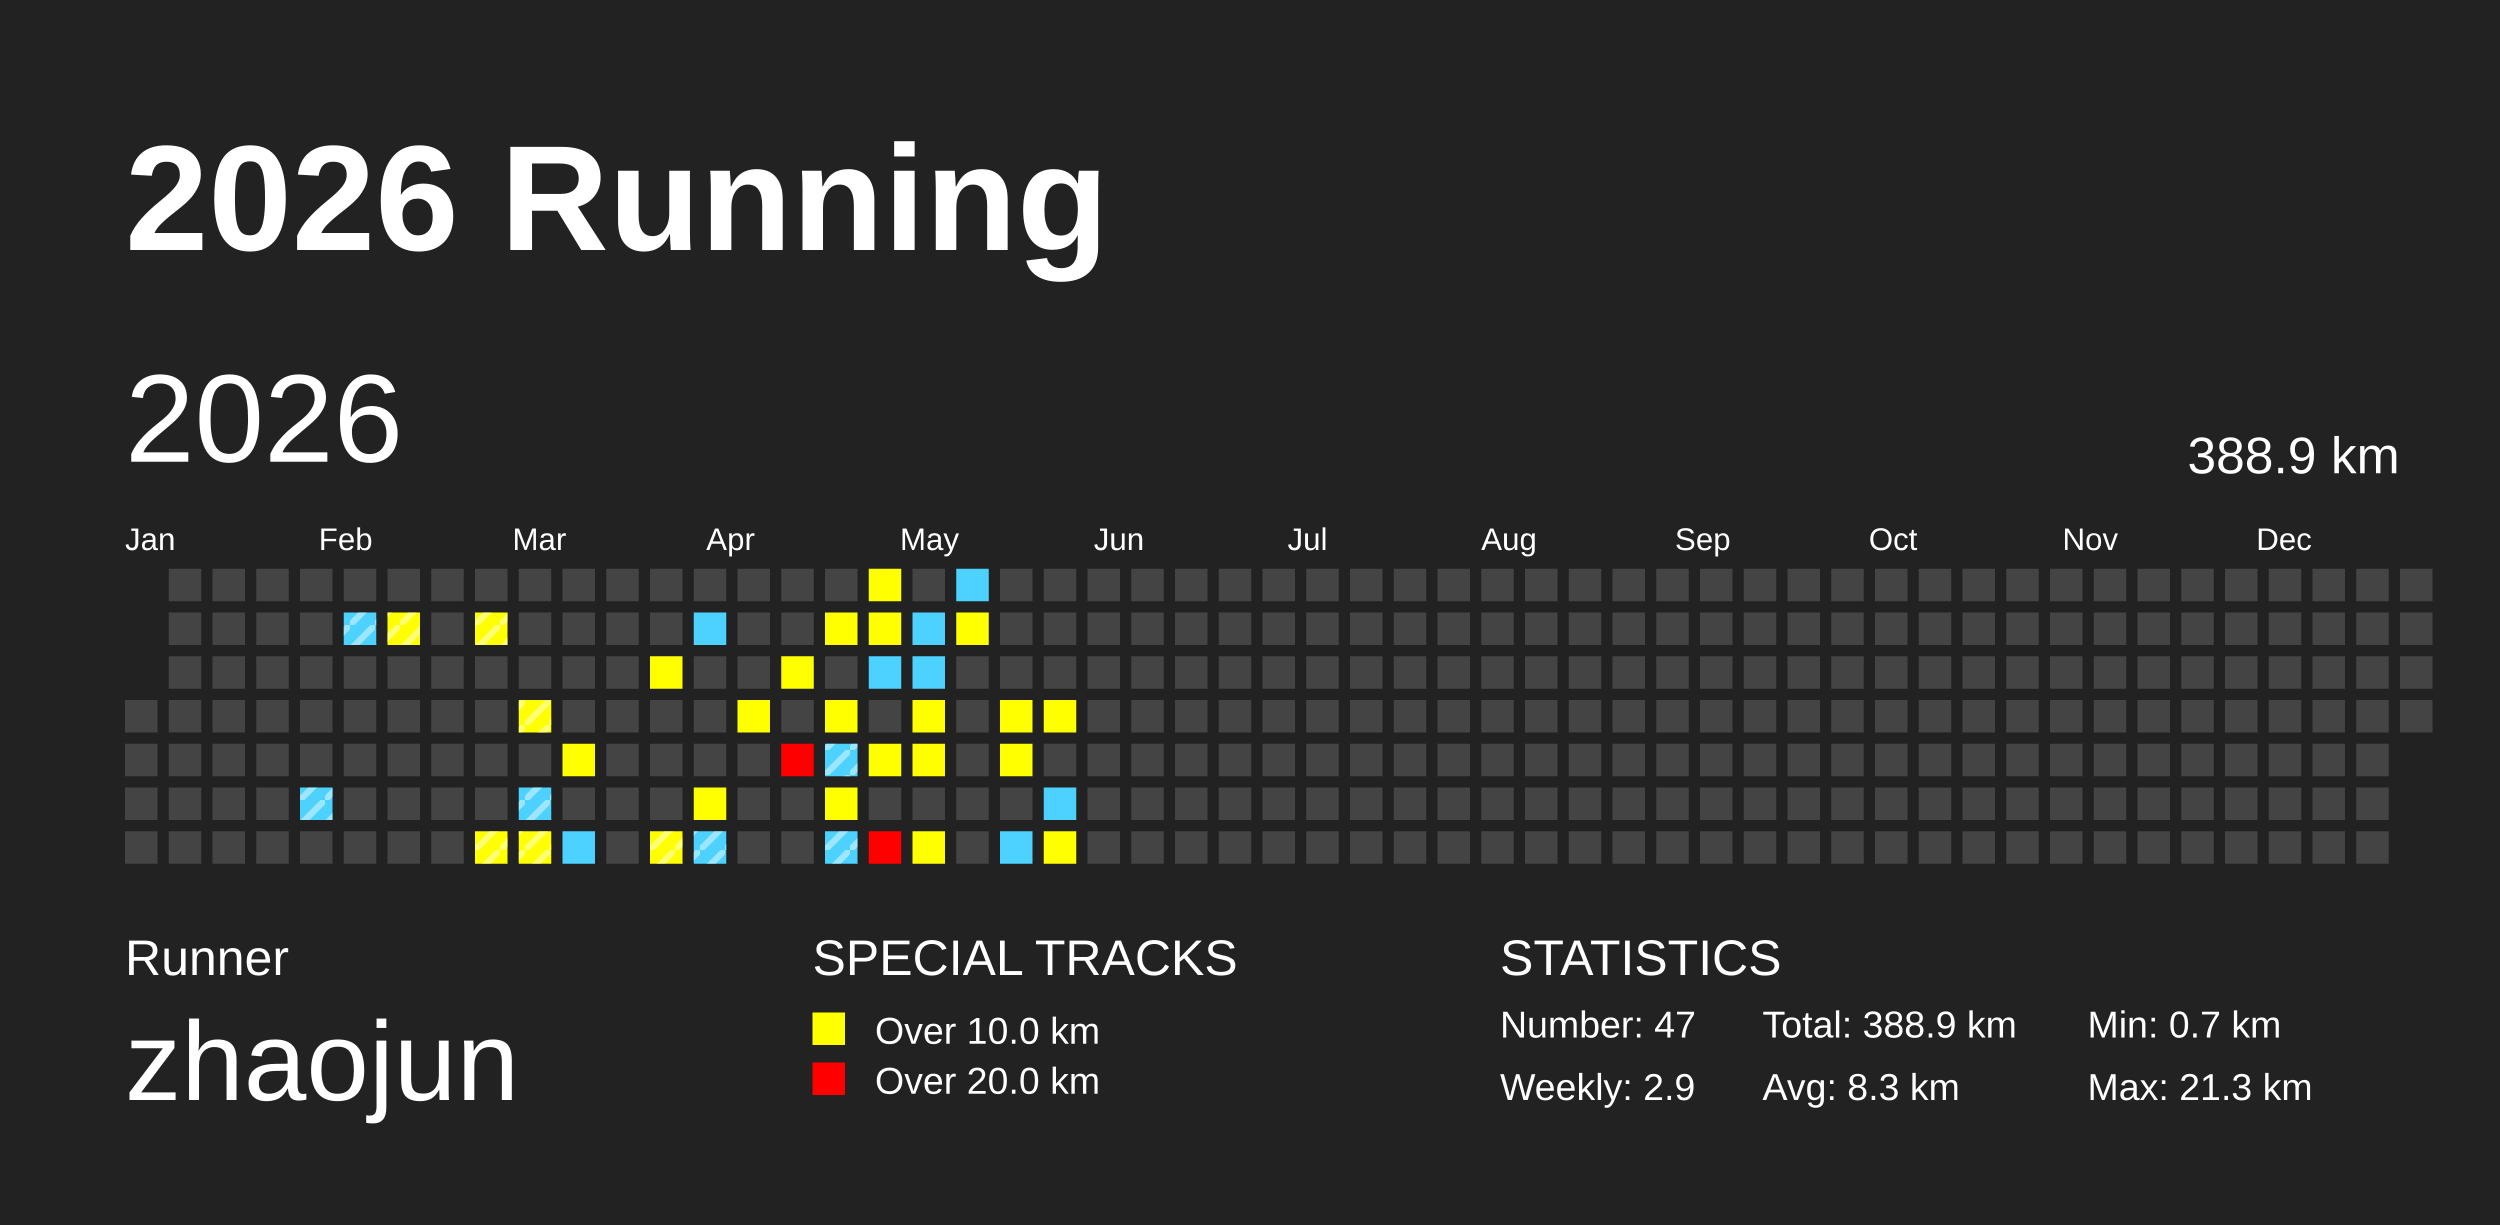
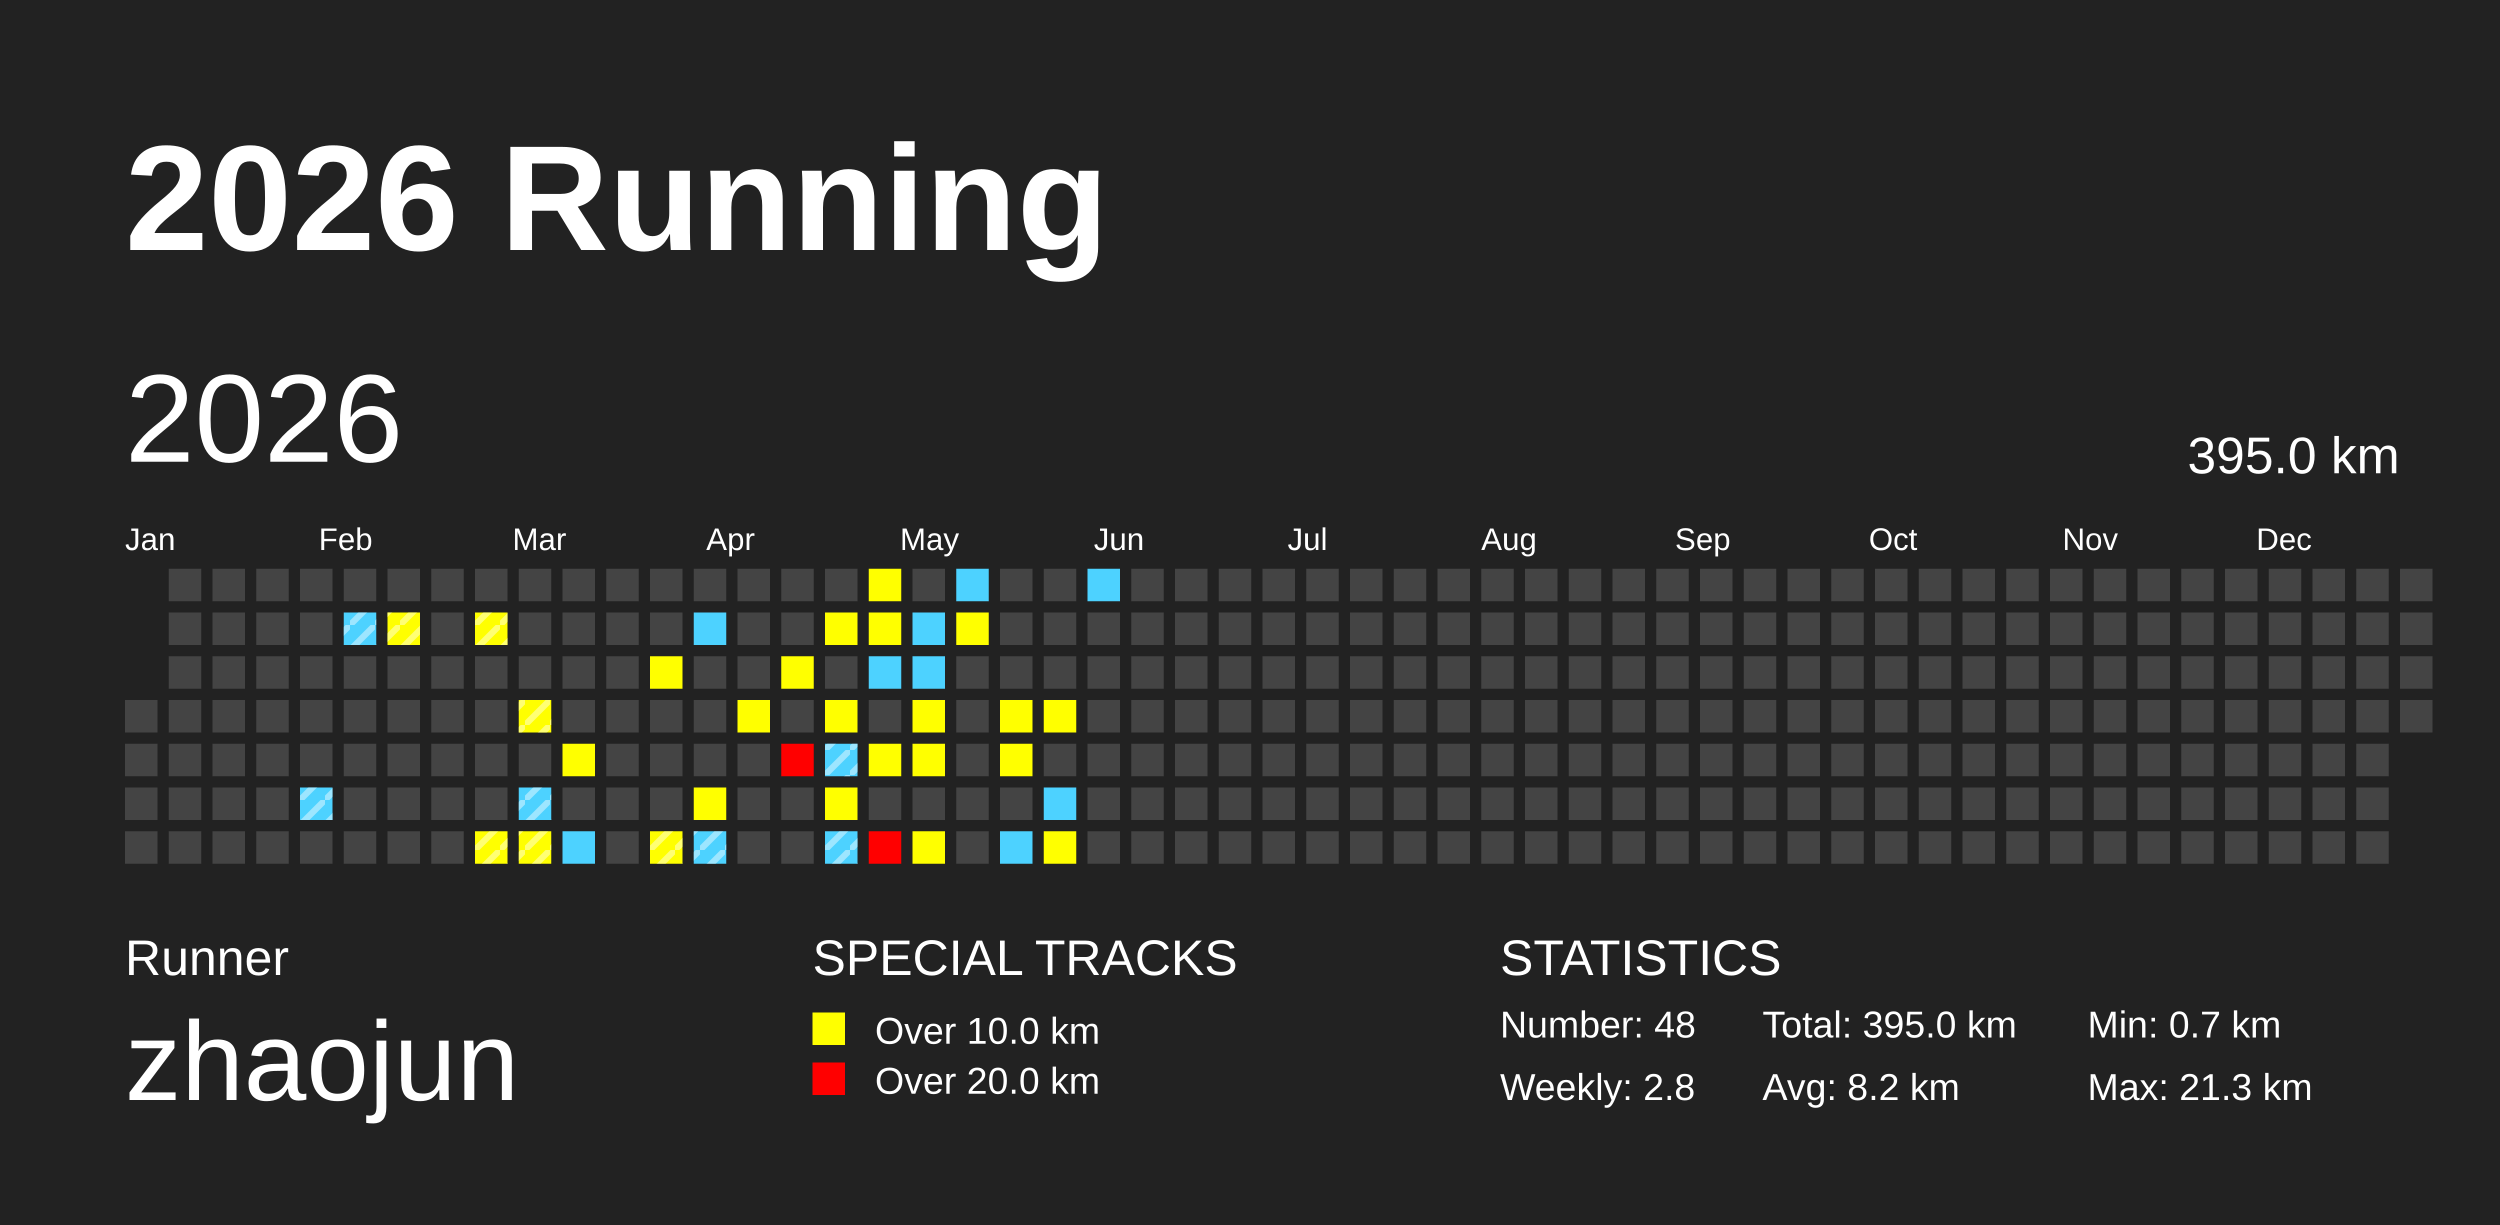
<svg xmlns="http://www.w3.org/2000/svg" baseProfile="full" height="98mm" version="1.1" viewBox="0,0,200,98" width="200mm">
  <defs>
    <pattern height="2" id="indoor-stripe" patternUnits="userSpaceOnUse" width="2">
      <line stroke="white" stroke-opacity="0.45" stroke-width="0.5" x1="0" x2="2" y1="2" y2="0" />
    </pattern>
  </defs>
  <rect fill="#222222" height="98" width="200" x="0" y="0" />
  <text fill="#FFFFFF" style="font-size:12px; font-family:Arial; font-weight:bold;" x="10" y="20">2026 Running</text>
  <text fill="#FFFFFF" style="font-size:4px; font-family:Arial" x="10" y="78">Runner</text>
  <text fill="#FFFFFF" style="font-size:9px; font-family:Arial" x="10" y="88">zhaojun</text>
  <text fill="#FFFFFF" style="font-size:4px; font-family:Arial" x="65" y="78">SPECIAL TRACKS</text>
  <rect fill="yellow" height="2.6" width="2.6" x="65" y="81" />
  <text fill="#FFFFFF" style="font-size:3px; font-family:Arial" x="70" y="83.5">Over 10.0 km</text>
  <rect fill="red" height="2.6" width="2.6" x="65" y="85" />
  <text fill="#FFFFFF" style="font-size:3px; font-family:Arial" x="70" y="87.5">Over 20.0 km</text>
  <text fill="#FFFFFF" style="font-size:4px; font-family:Arial" x="120" y="78">STATISTICS</text>
-   <text fill="#FFFFFF" style="font-size:3px; font-family:Arial" x="120" y="83">Number: 47</text>
-   <text fill="#FFFFFF" style="font-size:3px; font-family:Arial" x="120" y="88">Weekly: 2.9</text>
-   <text fill="#FFFFFF" style="font-size:3px; font-family:Arial" x="141" y="83">Total: 388.9 km</text>
-   <text fill="#FFFFFF" style="font-size:3px; font-family:Arial" x="141" y="88">Avg: 8.3 km</text>
+   <text fill="#FFFFFF" style="font-size:3px; font-family:Arial" x="120" y="83">Number: 48</text>
+   <text fill="#FFFFFF" style="font-size:3px; font-family:Arial" x="120" y="88">Weekly: 2.8</text>
+   <text fill="#FFFFFF" style="font-size:3px; font-family:Arial" x="141" y="83">Total: 395.0 km</text>
+   <text fill="#FFFFFF" style="font-size:3px; font-family:Arial" x="141" y="88">Avg: 8.2 km</text>
  <text fill="#FFFFFF" style="font-size:3px; font-family:Arial" x="167" y="83">Min: 0.7 km</text>
  <text fill="#FFFFFF" style="font-size:3px; font-family:Arial" x="167" y="88">Max: 21.3 km</text>
  <text dominant-baseline="hanging" fill="#FFFFFF" style="font-size:10.0px; font-family:Arial;" x="10" y="30">2026</text>
-   <text dominant-baseline="hanging" fill="#FFFFFF" style="font-size:4.125px; font-family:Arial;" x="175" y="35">388.9 km</text>
+   <text dominant-baseline="hanging" fill="#FFFFFF" style="font-size:4.125px; font-family:Arial;" x="175" y="35">395.0 km</text>
  <text fill="#FFFFFF" style="font-size:2.5px; font-family:Arial" x="10.0" y="44">Jan</text>
  <text fill="#FFFFFF" style="font-size:2.5px; font-family:Arial" x="25.5" y="44">Feb</text>
  <text fill="#FFFFFF" style="font-size:2.5px; font-family:Arial" x="41.0" y="44">Mar</text>
  <text fill="#FFFFFF" style="font-size:2.5px; font-family:Arial" x="56.5" y="44">Apr</text>
  <text fill="#FFFFFF" style="font-size:2.5px; font-family:Arial" x="72.0" y="44">May</text>
  <text fill="#FFFFFF" style="font-size:2.5px; font-family:Arial" x="87.5" y="44">Jun</text>
  <text fill="#FFFFFF" style="font-size:2.5px; font-family:Arial" x="103.0" y="44">Jul</text>
  <text fill="#FFFFFF" style="font-size:2.5px; font-family:Arial" x="118.5" y="44">Aug</text>
  <text fill="#FFFFFF" style="font-size:2.5px; font-family:Arial" x="134.0" y="44">Sep</text>
  <text fill="#FFFFFF" style="font-size:2.5px; font-family:Arial" x="149.5" y="44">Oct</text>
  <text fill="#FFFFFF" style="font-size:2.5px; font-family:Arial" x="165.0" y="44">Nov</text>
  <text fill="#FFFFFF" style="font-size:2.5px; font-family:Arial" x="180.5" y="44">Dec</text>
  <rect fill="#444444" height="2.6" width="2.6" x="10.0" y="56.0" />
  <rect fill="#444444" height="2.6" width="2.6" x="10.0" y="59.5" />
  <rect fill="#444444" height="2.6" width="2.6" x="10.0" y="63.0" />
  <rect fill="#444444" height="2.6" width="2.6" x="10.0" y="66.5" />
  <rect fill="#444444" height="2.6" width="2.6" x="13.5" y="45.5" />
  <rect fill="#444444" height="2.6" width="2.6" x="13.5" y="49.0" />
  <rect fill="#444444" height="2.6" width="2.6" x="13.5" y="52.5" />
  <rect fill="#444444" height="2.6" width="2.6" x="13.5" y="56.0" />
  <rect fill="#444444" height="2.6" width="2.6" x="13.5" y="59.5" />
  <rect fill="#444444" height="2.6" width="2.6" x="13.5" y="63.0" />
  <rect fill="#444444" height="2.6" width="2.6" x="13.5" y="66.5" />
  <rect fill="#444444" height="2.6" width="2.6" x="17.0" y="45.5" />
  <rect fill="#444444" height="2.6" width="2.6" x="17.0" y="49.0" />
  <rect fill="#444444" height="2.6" width="2.6" x="17.0" y="52.5" />
  <rect fill="#444444" height="2.6" width="2.6" x="17.0" y="56.0" />
  <rect fill="#444444" height="2.6" width="2.6" x="17.0" y="59.5" />
  <rect fill="#444444" height="2.6" width="2.6" x="17.0" y="63.0" />
  <rect fill="#444444" height="2.6" width="2.6" x="17.0" y="66.5" />
  <rect fill="#444444" height="2.6" width="2.6" x="20.5" y="45.5" />
  <rect fill="#444444" height="2.6" width="2.6" x="20.5" y="49.0" />
  <rect fill="#444444" height="2.6" width="2.6" x="20.5" y="52.5" />
  <rect fill="#444444" height="2.6" width="2.6" x="20.5" y="56.0" />
  <rect fill="#444444" height="2.6" width="2.6" x="20.5" y="59.5" />
  <rect fill="#444444" height="2.6" width="2.6" x="20.5" y="63.0" />
  <rect fill="#444444" height="2.6" width="2.6" x="20.5" y="66.5" />
  <rect fill="#444444" height="2.6" width="2.6" x="24.0" y="45.5" />
  <rect fill="#444444" height="2.6" width="2.6" x="24.0" y="49.0" />
  <rect fill="#444444" height="2.6" width="2.6" x="24.0" y="52.5" />
  <rect fill="#444444" height="2.6" width="2.6" x="24.0" y="56.0" />
  <rect fill="#444444" height="2.6" width="2.6" x="24.0" y="59.5" />
  <rect fill="#4dd2ff" height="2.6" width="2.6" x="24.0" y="63.0" />
  <rect fill="url(#indoor-stripe)" height="2.6" style="pointer-events: none;" width="2.6" x="24.0" y="63.0" />
  <rect fill="#444444" height="2.6" width="2.6" x="24.0" y="66.5" />
  <rect fill="#444444" height="2.6" width="2.6" x="27.5" y="45.5" />
  <rect fill="#4dd2ff" height="2.6" width="2.6" x="27.5" y="49.0" />
  <rect fill="url(#indoor-stripe)" height="2.6" style="pointer-events: none;" width="2.6" x="27.5" y="49.0" />
  <rect fill="#444444" height="2.6" width="2.6" x="27.5" y="52.5" />
  <rect fill="#444444" height="2.6" width="2.6" x="27.5" y="56.0" />
  <rect fill="#444444" height="2.6" width="2.6" x="27.5" y="59.5" />
  <rect fill="#444444" height="2.6" width="2.6" x="27.5" y="63.0" />
  <rect fill="#444444" height="2.6" width="2.6" x="27.5" y="66.5" />
  <rect fill="#444444" height="2.6" width="2.6" x="31.0" y="45.5" />
  <rect fill="yellow" height="2.6" width="2.6" x="31.0" y="49.0" />
  <rect fill="url(#indoor-stripe)" height="2.6" style="pointer-events: none;" width="2.6" x="31.0" y="49.0" />
  <rect fill="#444444" height="2.6" width="2.6" x="31.0" y="52.5" />
  <rect fill="#444444" height="2.6" width="2.6" x="31.0" y="56.0" />
  <rect fill="#444444" height="2.6" width="2.6" x="31.0" y="59.5" />
  <rect fill="#444444" height="2.6" width="2.6" x="31.0" y="63.0" />
  <rect fill="#444444" height="2.6" width="2.6" x="31.0" y="66.5" />
  <rect fill="#444444" height="2.6" width="2.6" x="34.5" y="45.5" />
  <rect fill="#444444" height="2.6" width="2.6" x="34.5" y="49.0" />
  <rect fill="#444444" height="2.6" width="2.6" x="34.5" y="52.5" />
  <rect fill="#444444" height="2.6" width="2.6" x="34.5" y="56.0" />
  <rect fill="#444444" height="2.6" width="2.6" x="34.5" y="59.5" />
  <rect fill="#444444" height="2.6" width="2.6" x="34.5" y="63.0" />
  <rect fill="#444444" height="2.6" width="2.6" x="34.5" y="66.5" />
  <rect fill="#444444" height="2.6" width="2.6" x="38.0" y="45.5" />
  <rect fill="yellow" height="2.6" width="2.6" x="38.0" y="49.0" />
  <rect fill="url(#indoor-stripe)" height="2.6" style="pointer-events: none;" width="2.6" x="38.0" y="49.0" />
  <rect fill="#444444" height="2.6" width="2.6" x="38.0" y="52.5" />
  <rect fill="#444444" height="2.6" width="2.6" x="38.0" y="56.0" />
  <rect fill="#444444" height="2.6" width="2.6" x="38.0" y="59.5" />
  <rect fill="#444444" height="2.6" width="2.6" x="38.0" y="63.0" />
  <rect fill="yellow" height="2.6" width="2.6" x="38.0" y="66.5" />
  <rect fill="url(#indoor-stripe)" height="2.6" style="pointer-events: none;" width="2.6" x="38.0" y="66.5" />
  <rect fill="#444444" height="2.6" width="2.6" x="41.5" y="45.5" />
  <rect fill="#444444" height="2.6" width="2.6" x="41.5" y="49.0" />
  <rect fill="#444444" height="2.6" width="2.6" x="41.5" y="52.5" />
  <rect fill="yellow" height="2.6" width="2.6" x="41.5" y="56.0" />
  <rect fill="url(#indoor-stripe)" height="2.6" style="pointer-events: none;" width="2.6" x="41.5" y="56.0" />
  <rect fill="#444444" height="2.6" width="2.6" x="41.5" y="59.5" />
  <rect fill="#4dd2ff" height="2.6" width="2.6" x="41.5" y="63.0" />
  <rect fill="url(#indoor-stripe)" height="2.6" style="pointer-events: none;" width="2.6" x="41.5" y="63.0" />
  <rect fill="yellow" height="2.6" width="2.6" x="41.5" y="66.5" />
  <rect fill="url(#indoor-stripe)" height="2.6" style="pointer-events: none;" width="2.6" x="41.5" y="66.5" />
  <rect fill="#444444" height="2.6" width="2.6" x="45.0" y="45.5" />
  <rect fill="#444444" height="2.6" width="2.6" x="45.0" y="49.0" />
  <rect fill="#444444" height="2.6" width="2.6" x="45.0" y="52.5" />
  <rect fill="#444444" height="2.6" width="2.6" x="45.0" y="56.0" />
  <rect fill="yellow" height="2.6" width="2.6" x="45.0" y="59.5" />
  <rect fill="#444444" height="2.6" width="2.6" x="45.0" y="63.0" />
  <rect fill="#4dd2ff" height="2.6" width="2.6" x="45.0" y="66.5" />
  <rect fill="#444444" height="2.6" width="2.6" x="48.5" y="45.5" />
  <rect fill="#444444" height="2.6" width="2.6" x="48.5" y="49.0" />
  <rect fill="#444444" height="2.6" width="2.6" x="48.5" y="52.5" />
  <rect fill="#444444" height="2.6" width="2.6" x="48.5" y="56.0" />
  <rect fill="#444444" height="2.6" width="2.6" x="48.5" y="59.5" />
  <rect fill="#444444" height="2.6" width="2.6" x="48.5" y="63.0" />
  <rect fill="#444444" height="2.6" width="2.6" x="48.5" y="66.5" />
  <rect fill="#444444" height="2.6" width="2.6" x="52.0" y="45.5" />
  <rect fill="#444444" height="2.6" width="2.6" x="52.0" y="49.0" />
  <rect fill="yellow" height="2.6" width="2.6" x="52.0" y="52.5" />
  <rect fill="#444444" height="2.6" width="2.6" x="52.0" y="56.0" />
  <rect fill="#444444" height="2.6" width="2.6" x="52.0" y="59.5" />
  <rect fill="#444444" height="2.6" width="2.6" x="52.0" y="63.0" />
  <rect fill="yellow" height="2.6" width="2.6" x="52.0" y="66.5" />
  <rect fill="url(#indoor-stripe)" height="2.6" style="pointer-events: none;" width="2.6" x="52.0" y="66.5" />
  <rect fill="#444444" height="2.6" width="2.6" x="55.5" y="45.5" />
  <rect fill="#4dd2ff" height="2.6" width="2.6" x="55.5" y="49.0" />
  <rect fill="#444444" height="2.6" width="2.6" x="55.5" y="52.5" />
  <rect fill="#444444" height="2.6" width="2.6" x="55.5" y="56.0" />
  <rect fill="#444444" height="2.6" width="2.6" x="55.5" y="59.5" />
  <rect fill="yellow" height="2.6" width="2.6" x="55.5" y="63.0" />
  <rect fill="#4dd2ff" height="2.6" width="2.6" x="55.5" y="66.5" />
  <rect fill="url(#indoor-stripe)" height="2.6" style="pointer-events: none;" width="2.6" x="55.5" y="66.5" />
  <rect fill="#444444" height="2.6" width="2.6" x="59.0" y="45.5" />
  <rect fill="#444444" height="2.6" width="2.6" x="59.0" y="49.0" />
  <rect fill="#444444" height="2.6" width="2.6" x="59.0" y="52.5" />
  <rect fill="yellow" height="2.6" width="2.6" x="59.0" y="56.0" />
  <rect fill="#444444" height="2.6" width="2.6" x="59.0" y="59.5" />
  <rect fill="#444444" height="2.6" width="2.6" x="59.0" y="63.0" />
  <rect fill="#444444" height="2.6" width="2.6" x="59.0" y="66.5" />
  <rect fill="#444444" height="2.6" width="2.6" x="62.5" y="45.5" />
  <rect fill="#444444" height="2.6" width="2.6" x="62.5" y="49.0" />
  <rect fill="yellow" height="2.6" width="2.6" x="62.5" y="52.5" />
  <rect fill="#444444" height="2.6" width="2.6" x="62.5" y="56.0" />
  <rect fill="red" height="2.6" width="2.6" x="62.5" y="59.5" />
  <rect fill="#444444" height="2.6" width="2.6" x="62.5" y="63.0" />
  <rect fill="#444444" height="2.6" width="2.6" x="62.5" y="66.5" />
  <rect fill="#444444" height="2.6" width="2.6" x="66.0" y="45.5" />
  <rect fill="yellow" height="2.6" width="2.6" x="66.0" y="49.0" />
  <rect fill="#444444" height="2.6" width="2.6" x="66.0" y="52.5" />
  <rect fill="yellow" height="2.6" width="2.6" x="66.0" y="56.0" />
  <rect fill="#4dd2ff" height="2.6" width="2.6" x="66.0" y="59.5" />
  <rect fill="url(#indoor-stripe)" height="2.6" style="pointer-events: none;" width="2.6" x="66.0" y="59.5" />
  <rect fill="yellow" height="2.6" width="2.6" x="66.0" y="63.0" />
  <rect fill="#4dd2ff" height="2.6" width="2.6" x="66.0" y="66.5" />
  <rect fill="url(#indoor-stripe)" height="2.6" style="pointer-events: none;" width="2.6" x="66.0" y="66.5" />
  <rect fill="yellow" height="2.6" width="2.6" x="69.5" y="45.5" />
  <rect fill="yellow" height="2.6" width="2.6" x="69.5" y="49.0" />
  <rect fill="#4dd2ff" height="2.6" width="2.6" x="69.5" y="52.5" />
  <rect fill="#444444" height="2.6" width="2.6" x="69.5" y="56.0" />
  <rect fill="yellow" height="2.6" width="2.6" x="69.5" y="59.5" />
  <rect fill="#444444" height="2.6" width="2.6" x="69.5" y="63.0" />
  <rect fill="red" height="2.6" width="2.6" x="69.5" y="66.5" />
  <rect fill="#444444" height="2.6" width="2.6" x="73.0" y="45.5" />
  <rect fill="#4dd2ff" height="2.6" width="2.6" x="73.0" y="49.0" />
  <rect fill="#4dd2ff" height="2.6" width="2.6" x="73.0" y="52.5" />
  <rect fill="yellow" height="2.6" width="2.6" x="73.0" y="56.0" />
  <rect fill="yellow" height="2.6" width="2.6" x="73.0" y="59.5" />
  <rect fill="#444444" height="2.6" width="2.6" x="73.0" y="63.0" />
  <rect fill="yellow" height="2.6" width="2.6" x="73.0" y="66.5" />
  <rect fill="#4dd2ff" height="2.6" width="2.6" x="76.5" y="45.5" />
  <rect fill="yellow" height="2.6" width="2.6" x="76.5" y="49.0" />
  <rect fill="#444444" height="2.6" width="2.6" x="76.5" y="52.5" />
  <rect fill="#444444" height="2.6" width="2.6" x="76.5" y="56.0" />
  <rect fill="#444444" height="2.6" width="2.6" x="76.5" y="59.5" />
  <rect fill="#444444" height="2.6" width="2.6" x="76.5" y="63.0" />
  <rect fill="#444444" height="2.6" width="2.6" x="76.5" y="66.5" />
  <rect fill="#444444" height="2.6" width="2.6" x="80.0" y="45.5" />
  <rect fill="#444444" height="2.6" width="2.6" x="80.0" y="49.0" />
  <rect fill="#444444" height="2.6" width="2.6" x="80.0" y="52.5" />
  <rect fill="yellow" height="2.6" width="2.6" x="80.0" y="56.0" />
  <rect fill="yellow" height="2.6" width="2.6" x="80.0" y="59.5" />
  <rect fill="#444444" height="2.6" width="2.6" x="80.0" y="63.0" />
  <rect fill="#4dd2ff" height="2.6" width="2.6" x="80.0" y="66.5" />
  <rect fill="#444444" height="2.6" width="2.6" x="83.5" y="45.5" />
  <rect fill="#444444" height="2.6" width="2.6" x="83.5" y="49.0" />
  <rect fill="#444444" height="2.6" width="2.6" x="83.5" y="52.5" />
  <rect fill="yellow" height="2.6" width="2.6" x="83.5" y="56.0" />
  <rect fill="#444444" height="2.6" width="2.6" x="83.5" y="59.5" />
  <rect fill="#4dd2ff" height="2.6" width="2.6" x="83.5" y="63.0" />
  <rect fill="yellow" height="2.6" width="2.6" x="83.5" y="66.5" />
-   <rect fill="#444444" height="2.6" width="2.6" x="87.0" y="45.5" />
+   <rect fill="#4dd2ff" height="2.6" width="2.6" x="87.0" y="45.5" />
  <rect fill="#444444" height="2.6" width="2.6" x="87.0" y="49.0" />
  <rect fill="#444444" height="2.6" width="2.6" x="87.0" y="52.5" />
  <rect fill="#444444" height="2.6" width="2.6" x="87.0" y="56.0" />
  <rect fill="#444444" height="2.6" width="2.6" x="87.0" y="59.5" />
  <rect fill="#444444" height="2.6" width="2.6" x="87.0" y="63.0" />
  <rect fill="#444444" height="2.6" width="2.6" x="87.0" y="66.5" />
  <rect fill="#444444" height="2.6" width="2.6" x="90.5" y="45.5" />
  <rect fill="#444444" height="2.6" width="2.6" x="90.5" y="49.0" />
  <rect fill="#444444" height="2.6" width="2.6" x="90.5" y="52.5" />
  <rect fill="#444444" height="2.6" width="2.6" x="90.5" y="56.0" />
  <rect fill="#444444" height="2.6" width="2.6" x="90.5" y="59.5" />
  <rect fill="#444444" height="2.6" width="2.6" x="90.5" y="63.0" />
  <rect fill="#444444" height="2.6" width="2.6" x="90.5" y="66.5" />
  <rect fill="#444444" height="2.6" width="2.6" x="94.0" y="45.5" />
  <rect fill="#444444" height="2.6" width="2.6" x="94.0" y="49.0" />
  <rect fill="#444444" height="2.6" width="2.6" x="94.0" y="52.5" />
  <rect fill="#444444" height="2.6" width="2.6" x="94.0" y="56.0" />
  <rect fill="#444444" height="2.6" width="2.6" x="94.0" y="59.5" />
  <rect fill="#444444" height="2.6" width="2.6" x="94.0" y="63.0" />
  <rect fill="#444444" height="2.6" width="2.6" x="94.0" y="66.5" />
  <rect fill="#444444" height="2.6" width="2.6" x="97.5" y="45.5" />
  <rect fill="#444444" height="2.6" width="2.6" x="97.5" y="49.0" />
  <rect fill="#444444" height="2.6" width="2.6" x="97.5" y="52.5" />
  <rect fill="#444444" height="2.6" width="2.6" x="97.5" y="56.0" />
  <rect fill="#444444" height="2.6" width="2.6" x="97.5" y="59.5" />
  <rect fill="#444444" height="2.6" width="2.6" x="97.5" y="63.0" />
  <rect fill="#444444" height="2.6" width="2.6" x="97.5" y="66.5" />
  <rect fill="#444444" height="2.6" width="2.6" x="101.0" y="45.5" />
  <rect fill="#444444" height="2.6" width="2.6" x="101.0" y="49.0" />
  <rect fill="#444444" height="2.6" width="2.6" x="101.0" y="52.5" />
  <rect fill="#444444" height="2.6" width="2.6" x="101.0" y="56.0" />
  <rect fill="#444444" height="2.6" width="2.6" x="101.0" y="59.5" />
  <rect fill="#444444" height="2.6" width="2.6" x="101.0" y="63.0" />
  <rect fill="#444444" height="2.6" width="2.6" x="101.0" y="66.5" />
  <rect fill="#444444" height="2.6" width="2.6" x="104.5" y="45.5" />
  <rect fill="#444444" height="2.6" width="2.6" x="104.5" y="49.0" />
  <rect fill="#444444" height="2.6" width="2.6" x="104.5" y="52.5" />
  <rect fill="#444444" height="2.6" width="2.6" x="104.5" y="56.0" />
  <rect fill="#444444" height="2.6" width="2.6" x="104.5" y="59.5" />
  <rect fill="#444444" height="2.6" width="2.6" x="104.5" y="63.0" />
  <rect fill="#444444" height="2.6" width="2.6" x="104.5" y="66.5" />
  <rect fill="#444444" height="2.6" width="2.6" x="108.0" y="45.5" />
  <rect fill="#444444" height="2.6" width="2.6" x="108.0" y="49.0" />
  <rect fill="#444444" height="2.6" width="2.6" x="108.0" y="52.5" />
  <rect fill="#444444" height="2.6" width="2.6" x="108.0" y="56.0" />
  <rect fill="#444444" height="2.6" width="2.6" x="108.0" y="59.5" />
  <rect fill="#444444" height="2.6" width="2.6" x="108.0" y="63.0" />
  <rect fill="#444444" height="2.6" width="2.6" x="108.0" y="66.5" />
  <rect fill="#444444" height="2.6" width="2.6" x="111.5" y="45.5" />
  <rect fill="#444444" height="2.6" width="2.6" x="111.5" y="49.0" />
  <rect fill="#444444" height="2.6" width="2.6" x="111.5" y="52.5" />
  <rect fill="#444444" height="2.6" width="2.6" x="111.5" y="56.0" />
  <rect fill="#444444" height="2.6" width="2.6" x="111.5" y="59.5" />
  <rect fill="#444444" height="2.6" width="2.6" x="111.5" y="63.0" />
  <rect fill="#444444" height="2.6" width="2.6" x="111.5" y="66.5" />
  <rect fill="#444444" height="2.6" width="2.6" x="115.0" y="45.5" />
  <rect fill="#444444" height="2.6" width="2.6" x="115.0" y="49.0" />
  <rect fill="#444444" height="2.6" width="2.6" x="115.0" y="52.5" />
  <rect fill="#444444" height="2.6" width="2.6" x="115.0" y="56.0" />
  <rect fill="#444444" height="2.6" width="2.6" x="115.0" y="59.5" />
  <rect fill="#444444" height="2.6" width="2.6" x="115.0" y="63.0" />
  <rect fill="#444444" height="2.6" width="2.6" x="115.0" y="66.5" />
  <rect fill="#444444" height="2.6" width="2.6" x="118.5" y="45.5" />
  <rect fill="#444444" height="2.6" width="2.6" x="118.5" y="49.0" />
  <rect fill="#444444" height="2.6" width="2.6" x="118.5" y="52.5" />
  <rect fill="#444444" height="2.6" width="2.6" x="118.5" y="56.0" />
  <rect fill="#444444" height="2.6" width="2.6" x="118.5" y="59.5" />
  <rect fill="#444444" height="2.6" width="2.6" x="118.5" y="63.0" />
  <rect fill="#444444" height="2.6" width="2.6" x="118.5" y="66.5" />
  <rect fill="#444444" height="2.6" width="2.6" x="122.0" y="45.5" />
  <rect fill="#444444" height="2.6" width="2.6" x="122.0" y="49.0" />
  <rect fill="#444444" height="2.6" width="2.6" x="122.0" y="52.5" />
  <rect fill="#444444" height="2.6" width="2.6" x="122.0" y="56.0" />
  <rect fill="#444444" height="2.6" width="2.6" x="122.0" y="59.5" />
  <rect fill="#444444" height="2.6" width="2.6" x="122.0" y="63.0" />
  <rect fill="#444444" height="2.6" width="2.6" x="122.0" y="66.5" />
  <rect fill="#444444" height="2.6" width="2.6" x="125.5" y="45.5" />
  <rect fill="#444444" height="2.6" width="2.6" x="125.5" y="49.0" />
  <rect fill="#444444" height="2.6" width="2.6" x="125.5" y="52.5" />
  <rect fill="#444444" height="2.6" width="2.6" x="125.5" y="56.0" />
  <rect fill="#444444" height="2.6" width="2.6" x="125.5" y="59.5" />
  <rect fill="#444444" height="2.6" width="2.6" x="125.5" y="63.0" />
  <rect fill="#444444" height="2.6" width="2.6" x="125.5" y="66.5" />
  <rect fill="#444444" height="2.6" width="2.6" x="129.0" y="45.5" />
  <rect fill="#444444" height="2.6" width="2.6" x="129.0" y="49.0" />
  <rect fill="#444444" height="2.6" width="2.6" x="129.0" y="52.5" />
  <rect fill="#444444" height="2.6" width="2.6" x="129.0" y="56.0" />
  <rect fill="#444444" height="2.6" width="2.6" x="129.0" y="59.5" />
  <rect fill="#444444" height="2.6" width="2.6" x="129.0" y="63.0" />
  <rect fill="#444444" height="2.6" width="2.6" x="129.0" y="66.5" />
  <rect fill="#444444" height="2.6" width="2.6" x="132.5" y="45.5" />
  <rect fill="#444444" height="2.6" width="2.6" x="132.5" y="49.0" />
  <rect fill="#444444" height="2.6" width="2.6" x="132.5" y="52.5" />
  <rect fill="#444444" height="2.6" width="2.6" x="132.5" y="56.0" />
  <rect fill="#444444" height="2.6" width="2.6" x="132.5" y="59.5" />
  <rect fill="#444444" height="2.6" width="2.6" x="132.5" y="63.0" />
  <rect fill="#444444" height="2.6" width="2.6" x="132.5" y="66.5" />
  <rect fill="#444444" height="2.6" width="2.6" x="136.0" y="45.5" />
  <rect fill="#444444" height="2.6" width="2.6" x="136.0" y="49.0" />
  <rect fill="#444444" height="2.6" width="2.6" x="136.0" y="52.5" />
  <rect fill="#444444" height="2.6" width="2.6" x="136.0" y="56.0" />
  <rect fill="#444444" height="2.6" width="2.6" x="136.0" y="59.5" />
  <rect fill="#444444" height="2.6" width="2.6" x="136.0" y="63.0" />
  <rect fill="#444444" height="2.6" width="2.6" x="136.0" y="66.5" />
  <rect fill="#444444" height="2.6" width="2.6" x="139.5" y="45.5" />
  <rect fill="#444444" height="2.6" width="2.6" x="139.5" y="49.0" />
  <rect fill="#444444" height="2.6" width="2.6" x="139.5" y="52.5" />
  <rect fill="#444444" height="2.6" width="2.6" x="139.5" y="56.0" />
  <rect fill="#444444" height="2.6" width="2.6" x="139.5" y="59.5" />
  <rect fill="#444444" height="2.6" width="2.6" x="139.5" y="63.0" />
  <rect fill="#444444" height="2.6" width="2.6" x="139.5" y="66.5" />
  <rect fill="#444444" height="2.6" width="2.6" x="143.0" y="45.5" />
  <rect fill="#444444" height="2.6" width="2.6" x="143.0" y="49.0" />
  <rect fill="#444444" height="2.6" width="2.6" x="143.0" y="52.5" />
  <rect fill="#444444" height="2.6" width="2.6" x="143.0" y="56.0" />
  <rect fill="#444444" height="2.6" width="2.6" x="143.0" y="59.5" />
  <rect fill="#444444" height="2.6" width="2.6" x="143.0" y="63.0" />
  <rect fill="#444444" height="2.6" width="2.6" x="143.0" y="66.5" />
  <rect fill="#444444" height="2.6" width="2.6" x="146.5" y="45.5" />
  <rect fill="#444444" height="2.6" width="2.6" x="146.5" y="49.0" />
  <rect fill="#444444" height="2.6" width="2.6" x="146.5" y="52.5" />
  <rect fill="#444444" height="2.6" width="2.6" x="146.5" y="56.0" />
  <rect fill="#444444" height="2.6" width="2.6" x="146.5" y="59.5" />
  <rect fill="#444444" height="2.6" width="2.6" x="146.5" y="63.0" />
  <rect fill="#444444" height="2.6" width="2.6" x="146.5" y="66.5" />
  <rect fill="#444444" height="2.6" width="2.6" x="150.0" y="45.5" />
  <rect fill="#444444" height="2.6" width="2.6" x="150.0" y="49.0" />
  <rect fill="#444444" height="2.6" width="2.6" x="150.0" y="52.5" />
  <rect fill="#444444" height="2.6" width="2.6" x="150.0" y="56.0" />
  <rect fill="#444444" height="2.6" width="2.6" x="150.0" y="59.5" />
  <rect fill="#444444" height="2.6" width="2.6" x="150.0" y="63.0" />
  <rect fill="#444444" height="2.6" width="2.6" x="150.0" y="66.5" />
  <rect fill="#444444" height="2.6" width="2.6" x="153.5" y="45.5" />
  <rect fill="#444444" height="2.6" width="2.6" x="153.5" y="49.0" />
  <rect fill="#444444" height="2.6" width="2.6" x="153.5" y="52.5" />
  <rect fill="#444444" height="2.6" width="2.6" x="153.5" y="56.0" />
  <rect fill="#444444" height="2.6" width="2.6" x="153.5" y="59.5" />
  <rect fill="#444444" height="2.6" width="2.6" x="153.5" y="63.0" />
  <rect fill="#444444" height="2.6" width="2.6" x="153.5" y="66.5" />
  <rect fill="#444444" height="2.6" width="2.6" x="157.0" y="45.5" />
  <rect fill="#444444" height="2.6" width="2.6" x="157.0" y="49.0" />
  <rect fill="#444444" height="2.6" width="2.6" x="157.0" y="52.5" />
  <rect fill="#444444" height="2.6" width="2.6" x="157.0" y="56.0" />
  <rect fill="#444444" height="2.6" width="2.6" x="157.0" y="59.5" />
  <rect fill="#444444" height="2.6" width="2.6" x="157.0" y="63.0" />
  <rect fill="#444444" height="2.6" width="2.6" x="157.0" y="66.5" />
  <rect fill="#444444" height="2.6" width="2.6" x="160.5" y="45.5" />
  <rect fill="#444444" height="2.6" width="2.6" x="160.5" y="49.0" />
  <rect fill="#444444" height="2.6" width="2.6" x="160.5" y="52.5" />
  <rect fill="#444444" height="2.6" width="2.6" x="160.5" y="56.0" />
  <rect fill="#444444" height="2.6" width="2.6" x="160.5" y="59.5" />
  <rect fill="#444444" height="2.6" width="2.6" x="160.5" y="63.0" />
  <rect fill="#444444" height="2.6" width="2.6" x="160.5" y="66.5" />
  <rect fill="#444444" height="2.6" width="2.6" x="164.0" y="45.5" />
  <rect fill="#444444" height="2.6" width="2.6" x="164.0" y="49.0" />
  <rect fill="#444444" height="2.6" width="2.6" x="164.0" y="52.5" />
  <rect fill="#444444" height="2.6" width="2.6" x="164.0" y="56.0" />
  <rect fill="#444444" height="2.6" width="2.6" x="164.0" y="59.5" />
  <rect fill="#444444" height="2.6" width="2.6" x="164.0" y="63.0" />
  <rect fill="#444444" height="2.6" width="2.6" x="164.0" y="66.5" />
  <rect fill="#444444" height="2.6" width="2.6" x="167.5" y="45.5" />
  <rect fill="#444444" height="2.6" width="2.6" x="167.5" y="49.0" />
  <rect fill="#444444" height="2.6" width="2.6" x="167.5" y="52.5" />
  <rect fill="#444444" height="2.6" width="2.6" x="167.5" y="56.0" />
  <rect fill="#444444" height="2.6" width="2.6" x="167.5" y="59.5" />
  <rect fill="#444444" height="2.6" width="2.6" x="167.5" y="63.0" />
  <rect fill="#444444" height="2.6" width="2.6" x="167.5" y="66.5" />
  <rect fill="#444444" height="2.6" width="2.6" x="171.0" y="45.5" />
  <rect fill="#444444" height="2.6" width="2.6" x="171.0" y="49.0" />
  <rect fill="#444444" height="2.6" width="2.6" x="171.0" y="52.5" />
  <rect fill="#444444" height="2.6" width="2.6" x="171.0" y="56.0" />
  <rect fill="#444444" height="2.6" width="2.6" x="171.0" y="59.5" />
  <rect fill="#444444" height="2.6" width="2.6" x="171.0" y="63.0" />
  <rect fill="#444444" height="2.6" width="2.6" x="171.0" y="66.5" />
  <rect fill="#444444" height="2.6" width="2.6" x="174.5" y="45.5" />
  <rect fill="#444444" height="2.6" width="2.6" x="174.5" y="49.0" />
  <rect fill="#444444" height="2.6" width="2.6" x="174.5" y="52.5" />
  <rect fill="#444444" height="2.6" width="2.6" x="174.5" y="56.0" />
  <rect fill="#444444" height="2.6" width="2.6" x="174.5" y="59.5" />
  <rect fill="#444444" height="2.6" width="2.6" x="174.5" y="63.0" />
  <rect fill="#444444" height="2.6" width="2.6" x="174.5" y="66.5" />
  <rect fill="#444444" height="2.6" width="2.6" x="178.0" y="45.5" />
  <rect fill="#444444" height="2.6" width="2.6" x="178.0" y="49.0" />
  <rect fill="#444444" height="2.6" width="2.6" x="178.0" y="52.5" />
  <rect fill="#444444" height="2.6" width="2.6" x="178.0" y="56.0" />
  <rect fill="#444444" height="2.6" width="2.6" x="178.0" y="59.5" />
  <rect fill="#444444" height="2.6" width="2.6" x="178.0" y="63.0" />
  <rect fill="#444444" height="2.6" width="2.6" x="178.0" y="66.5" />
  <rect fill="#444444" height="2.6" width="2.6" x="181.5" y="45.5" />
  <rect fill="#444444" height="2.6" width="2.6" x="181.5" y="49.0" />
  <rect fill="#444444" height="2.6" width="2.6" x="181.5" y="52.5" />
  <rect fill="#444444" height="2.6" width="2.6" x="181.5" y="56.0" />
  <rect fill="#444444" height="2.6" width="2.6" x="181.5" y="59.5" />
  <rect fill="#444444" height="2.6" width="2.6" x="181.5" y="63.0" />
  <rect fill="#444444" height="2.6" width="2.6" x="181.5" y="66.5" />
  <rect fill="#444444" height="2.6" width="2.6" x="185.0" y="45.5" />
  <rect fill="#444444" height="2.6" width="2.6" x="185.0" y="49.0" />
  <rect fill="#444444" height="2.6" width="2.6" x="185.0" y="52.5" />
  <rect fill="#444444" height="2.6" width="2.6" x="185.0" y="56.0" />
  <rect fill="#444444" height="2.6" width="2.6" x="185.0" y="59.5" />
  <rect fill="#444444" height="2.6" width="2.6" x="185.0" y="63.0" />
  <rect fill="#444444" height="2.6" width="2.6" x="185.0" y="66.5" />
  <rect fill="#444444" height="2.6" width="2.6" x="188.5" y="45.5" />
  <rect fill="#444444" height="2.6" width="2.6" x="188.5" y="49.0" />
  <rect fill="#444444" height="2.6" width="2.6" x="188.5" y="52.5" />
  <rect fill="#444444" height="2.6" width="2.6" x="188.5" y="56.0" />
  <rect fill="#444444" height="2.6" width="2.6" x="188.5" y="59.5" />
  <rect fill="#444444" height="2.6" width="2.6" x="188.5" y="63.0" />
  <rect fill="#444444" height="2.6" width="2.6" x="188.5" y="66.5" />
  <rect fill="#444444" height="2.6" width="2.6" x="192.0" y="45.5" />
  <rect fill="#444444" height="2.6" width="2.6" x="192.0" y="49.0" />
  <rect fill="#444444" height="2.6" width="2.6" x="192.0" y="52.5" />
  <rect fill="#444444" height="2.6" width="2.6" x="192.0" y="56.0" />
</svg>
